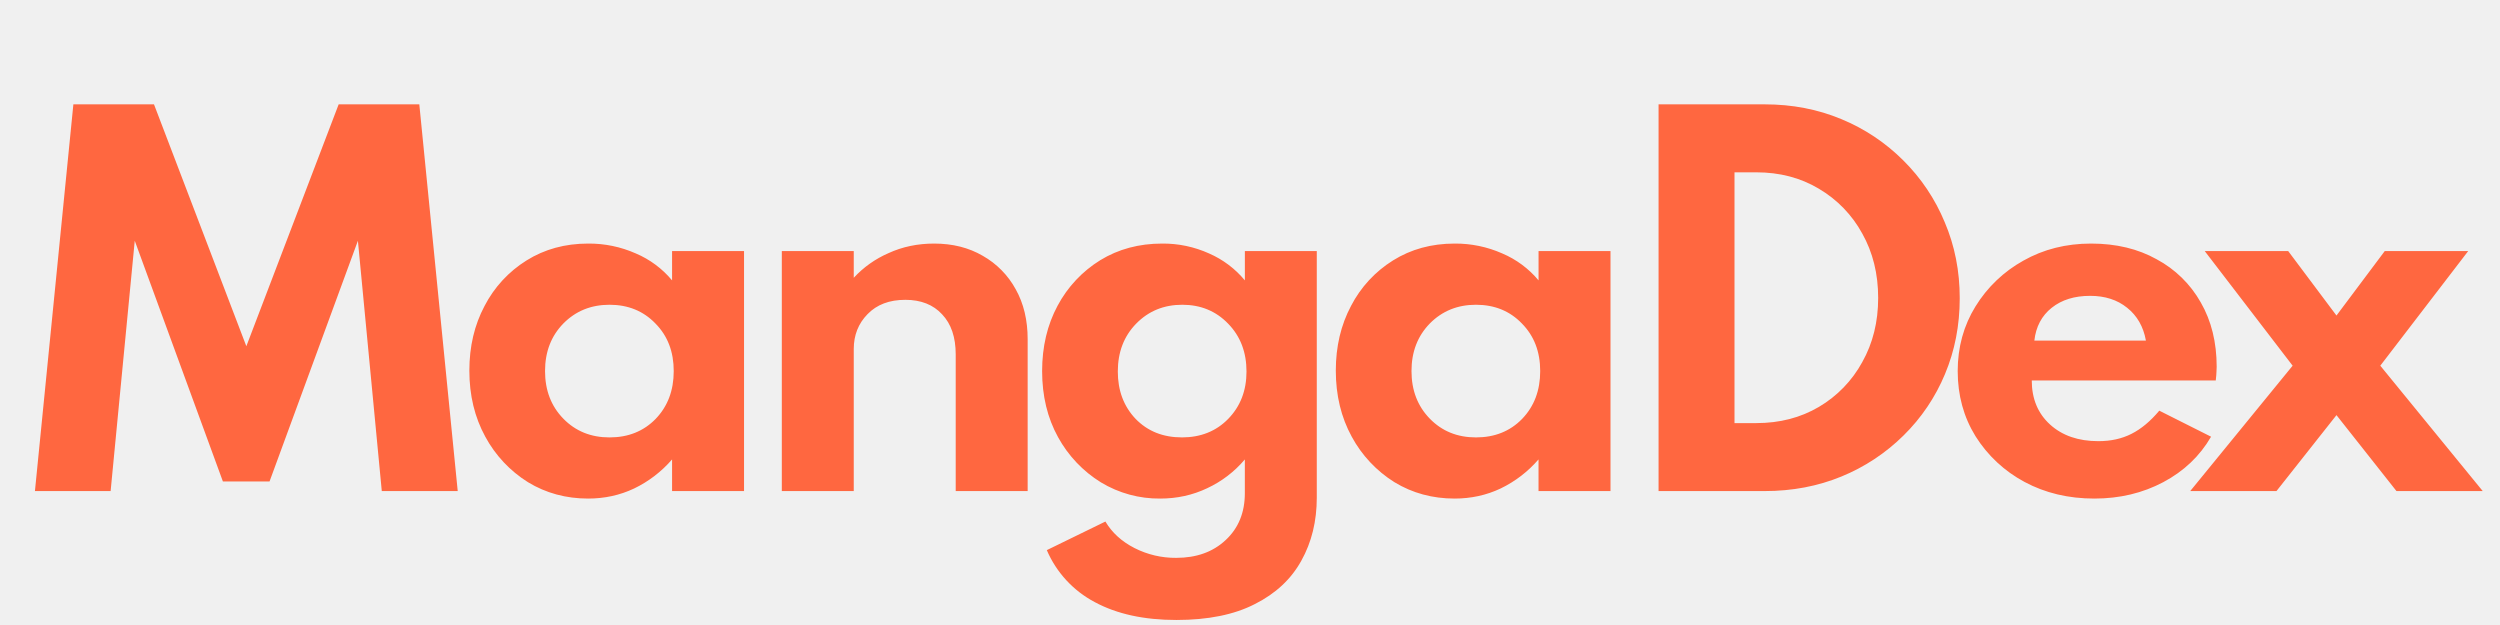
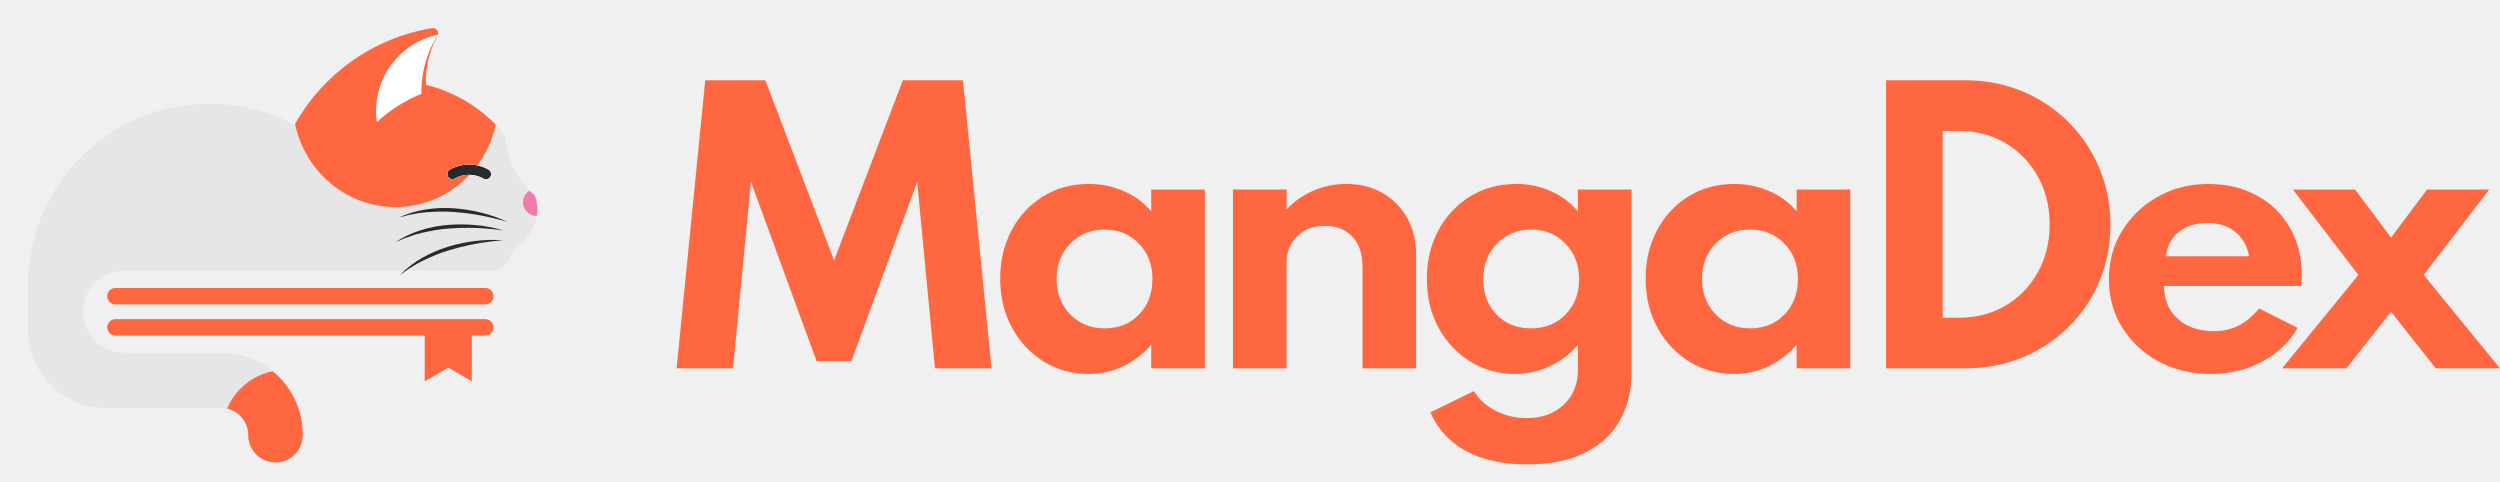
- <svg xmlns="http://www.w3.org/2000/svg" viewBox="0 0 112 28" fill="none">
-   <path d="M1.565 22h3.391l1.081-11.214L9.986 21.57h2.089l3.959-10.784L17.104 22h3.402L18.785 4.675h-3.613l-4.136 10.836L6.899 4.675H3.287L1.565 22Zm24.785.336c.735 0 1.421-.15 2.058-.451a5.262 5.262 0 0 0 1.701-1.303V22h3.224V11.248h-3.224v1.313a4.295 4.295 0 0 0-1.627-1.208 5.165 5.165 0 0 0-2.132-.441c-1.036 0-1.956.252-2.761.756a5.225 5.225 0 0 0-1.88 2.037c-.455.854-.682 1.82-.682 2.898 0 1.106.238 2.093.714 2.961a5.464 5.464 0 0 0 1.91 2.037c.806.49 1.705.735 2.7.735Zm.956-2.74c-.833 0-1.523-.28-2.069-.84-.546-.56-.819-1.271-.819-2.132 0-.861.273-1.571.82-2.131.552-.56 1.242-.84 2.068-.84.833 0 1.519.28 2.058.84.546.553.819 1.263.819 2.131 0 .868-.27 1.582-.809 2.142-.539.553-1.228.83-2.068.83ZM35.025 22h3.223v-6.363c0-.623.207-1.145.62-1.565.413-.426.976-.64 1.69-.64.7 0 1.25.217 1.649.651.406.427.609 1.025.609 1.796V22h3.223v-6.804c0-.854-.178-1.6-.535-2.236a3.818 3.818 0 0 0-1.48-1.502c-.624-.364-1.348-.546-2.174-.546-.742 0-1.425.143-2.048.43a4.626 4.626 0 0 0-1.554 1.103v-1.197h-3.223V22Zm17.678 5.775c1.42 0 2.593-.238 3.517-.714.931-.469 1.624-1.116 2.08-1.942.461-.826.692-1.768.692-2.825V11.248H55.77v1.313a4.332 4.332 0 0 0-1.607-1.208 4.996 4.996 0 0 0-2.1-.441c-1.036 0-1.96.248-2.772.745a5.355 5.355 0 0 0-1.91 2.037c-.463.861-.694 1.838-.694 2.93 0 1.113.238 2.1.714 2.961a5.462 5.462 0 0 0 1.922 2.026 5.031 5.031 0 0 0 2.656.725c.75 0 1.45-.154 2.1-.462a4.933 4.933 0 0 0 1.69-1.291v1.512c0 .867-.286 1.568-.86 2.1-.567.532-1.306.797-2.216.797a4.04 4.04 0 0 1-1.869-.44c-.574-.294-1.008-.69-1.302-1.187l-2.625 1.281a4.748 4.748 0 0 0 2.153 2.331c.987.532 2.205.798 3.654.798Zm.241-8.18c-.84 0-1.53-.276-2.068-.829-.532-.56-.798-1.267-.798-2.121 0-.868.273-1.582.819-2.142.553-.567 1.242-.85 2.068-.85.826 0 1.512.283 2.058.85.546.56.82 1.274.82 2.142 0 .854-.274 1.561-.82 2.121-.539.553-1.232.83-2.079.83Zm12.224 2.741c.735 0 1.42-.15 2.058-.451a5.262 5.262 0 0 0 1.7-1.303V22h3.224V11.248h-3.223v1.313a4.295 4.295 0 0 0-1.628-1.208 5.165 5.165 0 0 0-2.131-.441c-1.036 0-1.957.252-2.762.756a5.225 5.225 0 0 0-1.88 2.037c-.454.854-.682 1.82-.682 2.898 0 1.106.238 2.093.714 2.961a5.464 5.464 0 0 0 1.911 2.037c.805.49 1.705.735 2.699.735Zm.955-2.74c-.833 0-1.522-.28-2.068-.84-.546-.56-.82-1.271-.82-2.132 0-.861.274-1.571.82-2.131.553-.56 1.242-.84 2.068-.84.833 0 1.52.28 2.058.84.546.553.82 1.263.82 2.131 0 .868-.27 1.582-.81 2.142-.538.553-1.228.83-2.068.83ZM74.303 22h4.757c1.232 0 2.377-.217 3.434-.651a8.569 8.569 0 0 0 2.782-1.837 8.344 8.344 0 0 0 1.859-2.752c.44-1.05.661-2.184.661-3.402s-.224-2.351-.672-3.402a8.433 8.433 0 0 0-1.858-2.771 8.514 8.514 0 0 0-2.772-1.848c-1.057-.441-2.202-.662-3.434-.662h-4.756V22Zm3.403-3.045V7.72h.976c1.05 0 1.985.245 2.804.735a5.242 5.242 0 0 1 1.942 2.005c.476.847.714 1.81.714 2.888 0 1.071-.238 2.03-.714 2.877a5.242 5.242 0 0 1-1.942 2.005c-.82.483-1.754.725-2.804.725h-.976Zm16.12 3.381c1.135 0 2.164-.245 3.088-.735.924-.49 1.638-1.169 2.142-2.037l-2.32-1.166c-.4.477-.816.823-1.25 1.04-.427.217-.92.326-1.48.326-.897 0-1.618-.249-2.164-.746s-.819-1.155-.819-1.974h8.243c.02-.182.031-.305.031-.367.007-.07.01-.151.01-.242 0-1.099-.237-2.061-.713-2.887a4.947 4.947 0 0 0-1.974-1.932c-.84-.47-1.82-.704-2.94-.704-1.12 0-2.132.255-3.035.766a5.839 5.839 0 0 0-2.142 2.048c-.532.861-.798 1.827-.798 2.898 0 1.085.266 2.058.798 2.919a5.832 5.832 0 0 0 2.195 2.047c.924.497 1.967.746 3.129.746Zm-2.687-7.077c.07-.623.329-1.113.777-1.47s1.022-.535 1.722-.535c.665 0 1.218.178 1.659.535.448.357.728.847.84 1.47h-4.998ZM98.122 22h3.864l2.688-3.402L107.362 22h3.864l-4.589-5.617 3.938-5.135h-3.738l-2.163 2.888-2.163-2.888h-3.739l3.938 5.135L98.122 22Z" fill="#FF6740" />
+ <svg xmlns="http://www.w3.org/2000/svg" width="218" height="42" viewBox="0 0 218 42" fill="none">
+   <path d="M59 32.12H63.917L65.484 15.861L71.21 31.497H74.239L79.979 15.861L81.53 32.12H86.463L83.968 7H78.729L72.732 22.711L66.734 7H61.497L59 32.12ZM94.936 32.607C96.002 32.607 96.997 32.39 97.92 31.953C98.863 31.499 99.703 30.856 100.387 30.064V32.12H105.061V16.53H100.387V18.434C99.751 17.671 98.942 17.07 98.028 16.683C97.054 16.252 96.001 16.034 94.936 16.043C93.434 16.043 92.1 16.409 90.933 17.139C89.775 17.86 88.833 18.881 88.207 20.093C87.547 21.331 87.218 22.732 87.218 24.295C87.218 25.898 87.564 27.329 88.254 28.588C88.905 29.796 89.86 30.813 91.023 31.541C92.192 32.252 93.495 32.607 94.938 32.607H94.936ZM96.323 28.634C95.115 28.634 94.114 28.228 93.323 27.416C92.531 26.604 92.135 25.573 92.135 24.325C92.135 23.077 92.531 22.047 93.324 21.235C94.124 20.423 95.125 20.017 96.323 20.017C97.53 20.017 98.525 20.423 99.306 21.235C100.098 22.037 100.494 23.067 100.494 24.325C100.494 25.584 100.102 26.619 99.321 27.431C98.539 28.233 97.54 28.634 96.323 28.634V28.634ZM107.514 32.12H112.188V22.894C112.188 21.991 112.488 21.234 113.086 20.625C113.685 20.007 114.502 19.697 115.537 19.697C116.552 19.697 117.349 20.012 117.928 20.641C118.516 21.26 118.811 22.127 118.811 23.245V32.12H123.484V22.255C123.484 21.016 123.226 19.935 122.708 19.013C122.211 18.1 121.468 17.345 120.562 16.835C119.658 16.307 118.608 16.043 117.41 16.043C116.334 16.043 115.344 16.25 114.441 16.667C113.587 17.038 112.819 17.582 112.188 18.266V16.53H107.514V32.12ZM133.146 40.493C135.205 40.493 136.906 40.148 138.246 39.458C139.595 38.778 140.6 37.84 141.261 36.642C141.93 35.445 142.265 34.079 142.265 32.546V16.53H137.593V18.434C136.964 17.676 136.166 17.076 135.263 16.683C134.306 16.251 133.267 16.033 132.218 16.043C130.716 16.043 129.376 16.403 128.199 17.123C127.031 17.846 126.075 18.865 125.43 20.077C124.758 21.325 124.423 22.742 124.423 24.325C124.423 25.939 124.769 27.37 125.459 28.618C126.117 29.823 127.078 30.835 128.245 31.556C129.406 32.258 130.74 32.622 132.096 32.607C133.184 32.607 134.199 32.384 135.141 31.937C136.084 31.499 136.921 30.86 137.592 30.065V32.258C137.592 33.515 137.177 34.531 136.345 35.303C135.523 36.074 134.451 36.458 133.132 36.458C132.19 36.466 131.261 36.248 130.422 35.82C129.59 35.394 128.96 34.82 128.534 34.099L124.728 35.956C125.35 37.408 126.452 38.601 127.85 39.336C129.281 40.108 131.047 40.493 133.148 40.493H133.146ZM133.496 28.633C132.278 28.633 131.277 28.233 130.497 27.431C129.726 26.619 129.34 25.594 129.34 24.356C129.34 23.097 129.736 22.062 130.528 21.25C131.329 20.428 132.328 20.017 133.526 20.017C134.724 20.017 135.718 20.428 136.51 21.25C137.302 22.062 137.699 23.097 137.699 24.356C137.699 25.594 137.302 26.619 136.51 27.431C135.728 28.233 134.724 28.634 133.496 28.634V28.633ZM151.219 32.607C152.285 32.607 153.278 32.39 154.203 31.953C155.146 31.499 155.985 30.856 156.668 30.064V32.12H161.343V16.53H156.67V18.434C156.034 17.67 155.225 17.07 154.309 16.683C153.336 16.252 152.283 16.035 151.219 16.043C149.717 16.043 148.382 16.409 147.215 17.139C146.057 17.86 145.115 18.881 144.489 20.093C143.831 21.331 143.5 22.732 143.5 24.295C143.5 25.898 143.845 27.329 144.535 28.588C145.187 29.796 146.142 30.814 147.306 31.541C148.473 32.252 149.778 32.607 151.219 32.607V32.607ZM152.604 28.634C151.396 28.634 150.397 28.228 149.606 27.416C148.814 26.604 148.417 25.573 148.417 24.325C148.417 23.077 148.814 22.047 149.606 21.235C150.408 20.423 151.406 20.017 152.604 20.017C153.812 20.017 154.808 20.423 155.588 21.235C156.38 22.037 156.777 23.067 156.777 24.325C156.777 25.584 156.386 26.619 155.603 27.431C154.823 28.233 153.822 28.634 152.604 28.634V28.634ZM164.465 32.12H171.362C173.148 32.12 174.808 31.805 176.341 31.176C177.847 30.561 179.217 29.656 180.375 28.512C181.531 27.377 182.448 26.02 183.07 24.522C183.708 23 184.028 21.356 184.028 19.59C184.028 17.824 183.704 16.181 183.054 14.657C182.432 13.152 181.517 11.786 180.36 10.639C179.21 9.49 177.844 8.58 176.341 7.96C174.808 7.32 173.148 7 171.362 7H164.466V32.12H164.465ZM169.399 27.705V11.415H170.814C172.336 11.415 173.692 11.77 174.879 12.481C176.063 13.177 177.036 14.182 177.695 15.388C178.385 16.616 178.73 18.012 178.73 19.575C178.73 21.128 178.385 22.518 177.695 23.747C177.036 24.952 176.063 25.957 174.879 26.654C173.69 27.354 172.336 27.705 170.814 27.705H169.399V27.705ZM192.771 32.607C194.417 32.607 195.909 32.252 197.249 31.541C198.588 30.831 199.624 29.846 200.354 28.588L196.991 26.897C196.411 27.589 195.807 28.091 195.178 28.405C194.559 28.72 193.844 28.878 193.032 28.878C191.732 28.878 190.686 28.517 189.895 27.796C189.103 27.076 188.707 26.122 188.707 24.934H200.659C200.688 24.67 200.704 24.492 200.704 24.402C200.714 24.3 200.718 24.183 200.718 24.051C200.718 22.458 200.375 21.063 199.685 19.865C199.016 18.679 198.023 17.707 196.822 17.064C195.604 16.383 194.184 16.043 192.56 16.043C190.936 16.043 189.468 16.413 188.159 17.154C186.886 17.86 185.816 18.883 185.053 20.123C184.282 21.372 183.896 22.772 183.896 24.325C183.896 25.898 184.282 27.309 185.053 28.558C185.837 29.808 186.934 30.831 188.236 31.525C189.576 32.246 191.088 32.607 192.773 32.607H192.771ZM188.875 22.346C188.977 21.443 189.352 20.732 190.002 20.215C190.652 19.697 191.484 19.439 192.499 19.439C193.463 19.439 194.265 19.697 194.904 20.215C195.554 20.732 195.96 21.443 196.122 22.346H188.875ZM199 32.12H204.603L208.5 27.187L212.398 32.12H218L211.346 23.976L217.056 16.53H211.636L208.5 20.718L205.364 16.53H199.943L205.652 23.976L199 32.12Z" fill="#FF6740" />
+   <path d="M42.314 26.544H10.065C9.874 26.544 9.692 26.469 9.558 26.335C9.423 26.2 9.348 26.018 9.348 25.828C9.348 25.638 9.423 25.456 9.558 25.321C9.692 25.187 9.874 25.111 10.065 25.111H42.314C42.504 25.111 42.686 25.187 42.821 25.321C42.955 25.456 43.031 25.638 43.031 25.828C43.031 26.018 42.955 26.2 42.821 26.335C42.686 26.469 42.504 26.544 42.314 26.544V26.544ZM42.314 29.262H10.065C9.874 29.262 9.692 29.186 9.558 29.052C9.423 28.917 9.348 28.735 9.348 28.545C9.348 28.355 9.423 28.173 9.558 28.038C9.692 27.904 9.874 27.828 10.065 27.828H42.314C42.504 27.828 42.686 27.904 42.821 28.038C42.955 28.173 43.031 28.355 43.031 28.545C43.031 28.735 42.955 28.917 42.821 29.052C42.686 29.186 42.504 29.262 42.314 29.262Z" fill="#FF6740" />
+   <path d="M37.035 28.456V33.248L39.087 32.059L41.14 33.248V28.457H37.037L37.035 28.456Z" fill="#FF6740" />
+   <path d="M43.751 13.311H38.357V16.301H43.751V13.312V13.311Z" fill="#272B30" />
+   <path d="M46.648 17.062C46.622 17.037 46.595 17.017 46.568 16.993C45.95 16.457 45.426 15.821 45.017 15.112L45.007 15.089H45.005C44.544 14.277 44.245 13.382 44.123 12.456C44.118 12.398 44.111 12.342 44.105 12.284V12.273C44.053 11.947 43.915 11.64 43.704 11.385L43.645 11.319C41.927 9.386 39.663 8.02 37.152 7.401C37.082 5.914 37.425 4.437 38.144 3.134C38.183 3.063 38.202 2.984 38.201 2.904C38.199 2.823 38.177 2.745 38.136 2.676C38.095 2.607 38.036 2.55 37.967 2.511C37.897 2.471 37.818 2.451 37.737 2.451H37.706C34.529 2.965 31.568 4.381 29.173 6.53C27.776 7.78 26.596 9.254 25.682 10.892C25.003 10.527 24.298 10.214 23.573 9.956C21.402 9.178 19.087 8.887 16.791 9.102C15.026 9.261 13.301 9.718 11.689 10.455C6.589 12.785 2.946 17.75 2.498 23.606C2.466 24.01 2.45 24.42 2.45 24.831V28.791C2.45 29.477 2.552 30.136 2.74 30.757C3.251 32.435 4.39 33.851 5.92 34.709C6.851 35.232 7.917 35.542 9.056 35.572H19.116C19.215 35.564 19.315 35.564 19.414 35.572C19.43 35.572 19.446 35.572 19.463 35.575C19.488 35.576 19.514 35.578 19.541 35.581C20.073 35.642 20.57 35.882 20.949 36.26C21.328 36.639 21.569 37.134 21.631 37.666C21.645 37.76 21.651 37.854 21.648 37.948L21.647 37.992V37.997C21.656 38.393 21.764 38.781 21.96 39.125C22.156 39.47 22.435 39.76 22.771 39.969C23.119 40.184 23.517 40.306 23.926 40.322C24.334 40.339 24.74 40.249 25.104 40.063C25.468 39.876 25.778 39.599 26.004 39.258C26.229 38.916 26.363 38.523 26.391 38.115C26.394 38.083 26.396 38.052 26.396 38.02V37.888C26.396 37.077 26.262 36.295 26.013 35.572C25.654 34.529 25.058 33.584 24.272 32.81C22.938 31.494 21.14 30.756 19.265 30.757H10.878C10.858 30.76 10.838 30.76 10.817 30.76C10.797 30.76 10.776 30.76 10.755 30.757C9.818 30.742 8.923 30.359 8.265 29.69C7.608 29.021 7.239 28.121 7.24 27.183C7.24 26.713 7.332 26.248 7.512 25.814C7.691 25.379 7.955 24.985 8.287 24.653C8.619 24.32 9.014 24.057 9.448 23.877C9.882 23.697 10.347 23.605 10.817 23.605H42.797C43.189 23.604 43.572 23.479 43.889 23.248C44.206 23.017 44.443 22.692 44.564 22.318L44.589 22.233C44.7 21.872 44.919 21.559 45.209 21.33L45.214 21.327C45.236 21.308 45.26 21.29 45.285 21.273C45.317 21.249 45.35 21.227 45.385 21.206C46.01 20.74 46.47 20.086 46.698 19.34C46.925 18.594 46.908 17.795 46.649 17.059L46.648 17.062ZM42.376 15.635C42.302 15.634 42.228 15.616 42.162 15.581C41.635 15.276 41.015 15.174 40.419 15.294C40.159 15.343 39.914 15.434 39.69 15.557L39.68 15.565C39.665 15.57 39.653 15.578 39.641 15.587C39.539 15.633 39.424 15.64 39.317 15.606C39.211 15.572 39.12 15.499 39.064 15.403C39.008 15.306 38.989 15.192 39.012 15.083C39.035 14.973 39.097 14.876 39.188 14.81L39.232 14.783C39.743 14.496 40.32 14.345 40.907 14.345C41.494 14.345 42.071 14.496 42.582 14.783L42.626 14.81C42.707 14.864 42.768 14.942 42.801 15.033C42.834 15.124 42.836 15.223 42.808 15.316C42.78 15.408 42.723 15.489 42.645 15.547C42.567 15.604 42.473 15.635 42.376 15.635Z" fill="#F1F1F1" />
+   <path d="M46.648 17.062C46.622 17.037 46.595 17.017 46.568 16.993C45.95 16.457 45.426 15.821 45.017 15.112L45.007 15.089H45.005C44.544 14.277 44.245 13.382 44.123 12.456C44.118 12.398 44.111 12.342 44.105 12.284V12.273C44.053 11.947 43.915 11.64 43.704 11.385L43.645 11.319C41.927 9.386 39.663 8.02 37.152 7.401C37.082 5.914 37.425 4.437 38.144 3.134C38.183 3.063 38.202 2.984 38.201 2.904C38.199 2.823 38.177 2.745 38.136 2.676C38.095 2.607 38.036 2.55 37.967 2.511C37.897 2.471 37.818 2.451 37.737 2.451H37.706C34.529 2.965 31.568 4.381 29.173 6.53C27.776 7.78 26.596 9.254 25.682 10.892C25.003 10.527 24.298 10.214 23.573 9.956C21.402 9.178 19.087 8.887 16.791 9.102C15.026 9.261 13.301 9.718 11.689 10.455C6.589 12.785 2.946 17.75 2.498 23.606C2.466 24.01 2.45 24.42 2.45 24.831V28.791C2.45 29.477 2.552 30.136 2.74 30.757C3.251 32.435 4.39 33.851 5.92 34.709C6.851 35.232 7.917 35.542 9.056 35.572H19.116C19.215 35.564 19.315 35.564 19.414 35.572C19.43 35.572 19.446 35.572 19.463 35.575C19.488 35.576 19.514 35.578 19.541 35.581C20.073 35.642 20.57 35.882 20.949 36.26C21.328 36.639 21.569 37.134 21.631 37.666C21.645 37.76 21.651 37.854 21.648 37.948L21.647 37.992V37.997C21.656 38.393 21.764 38.781 21.96 39.125C22.156 39.47 22.435 39.76 22.771 39.969C23.119 40.184 23.517 40.306 23.926 40.322C24.334 40.339 24.74 40.249 25.104 40.063C25.468 39.876 25.778 39.599 26.004 39.258C26.229 38.916 26.363 38.523 26.391 38.115C26.394 38.083 26.396 38.052 26.396 38.02V37.888C26.396 37.077 26.262 36.295 26.013 35.572C25.654 34.529 25.058 33.584 24.272 32.81C22.938 31.494 21.14 30.756 19.265 30.757H10.878C10.858 30.76 10.838 30.76 10.817 30.76C10.797 30.76 10.776 30.76 10.755 30.757C9.818 30.742 8.923 30.359 8.265 29.69C7.608 29.021 7.239 28.121 7.24 27.183C7.24 26.713 7.332 26.248 7.512 25.814C7.691 25.379 7.955 24.985 8.287 24.653C8.619 24.32 9.014 24.057 9.448 23.877C9.882 23.697 10.347 23.605 10.817 23.605H42.797C43.189 23.604 43.572 23.479 43.889 23.248C44.206 23.017 44.443 22.692 44.564 22.318L44.589 22.233C44.7 21.872 44.919 21.559 45.209 21.33L45.214 21.327C45.236 21.308 45.26 21.29 45.285 21.273C45.317 21.249 45.35 21.227 45.385 21.206C46.01 20.74 46.47 20.086 46.698 19.34C46.925 18.594 46.908 17.795 46.649 17.059L46.648 17.062ZM42.376 15.635C42.302 15.634 42.228 15.616 42.162 15.581C41.635 15.276 41.015 15.174 40.419 15.294C40.159 15.343 39.914 15.434 39.69 15.557L39.68 15.565C39.665 15.57 39.653 15.578 39.641 15.587C39.539 15.633 39.424 15.64 39.317 15.606C39.211 15.572 39.12 15.499 39.064 15.403C39.008 15.306 38.989 15.192 39.012 15.083C39.035 14.973 39.097 14.876 39.188 14.81L39.232 14.783C39.743 14.496 40.32 14.345 40.907 14.345C41.494 14.345 42.071 14.496 42.582 14.783L42.626 14.81C42.707 14.864 42.768 14.942 42.801 15.033C42.834 15.124 42.836 15.223 42.808 15.316C42.78 15.408 42.723 15.489 42.645 15.547C42.567 15.604 42.473 15.635 42.376 15.635Z" fill="#E6E6E6" />
+   <path d="M25.731 10.809C26.592 14.95 30.184 18.055 34.486 18.055C37.018 18.055 39.304 16.977 40.932 15.248L40.907 15.246C40.739 15.246 40.576 15.262 40.419 15.295C40.163 15.342 39.917 15.431 39.69 15.557L39.68 15.565C39.666 15.57 39.652 15.578 39.64 15.588C39.571 15.622 39.495 15.638 39.418 15.634C39.342 15.63 39.267 15.607 39.202 15.567C39.137 15.526 39.083 15.47 39.045 15.403C39.008 15.336 38.988 15.261 38.988 15.184C38.988 15.027 39.067 14.891 39.187 14.81L39.232 14.783C39.958 14.376 40.809 14.248 41.623 14.423C42.405 13.368 42.951 12.157 43.227 10.873C41.565 9.172 39.46 7.97 37.151 7.401C37.08 5.914 37.424 4.436 38.143 3.132C38.181 3.062 38.201 2.983 38.2 2.902C38.198 2.822 38.176 2.744 38.135 2.675C38.094 2.606 38.035 2.549 37.965 2.509C37.895 2.47 37.816 2.449 37.736 2.45C37.726 2.45 37.715 2.45 37.704 2.452C34.528 2.966 31.566 4.382 29.172 6.532C27.799 7.76 26.637 9.205 25.73 10.809H25.731Z" fill="#FF6740" />
+   <path d="M44.278 19.364C43.892 19.243 43.501 19.137 43.108 19.045C41.939 18.754 40.748 18.566 39.547 18.483C38.748 18.417 37.947 18.45 37.151 18.511L36.553 18.577C36.354 18.605 36.161 18.653 35.962 18.687C35.56 18.736 35.183 18.883 34.784 18.967C35.526 18.626 36.312 18.39 37.119 18.266C37.928 18.141 38.749 18.107 39.566 18.164C40.381 18.22 41.19 18.348 41.982 18.548C42.773 18.74 43.542 19.014 44.278 19.364V19.364ZM43.926 20.099C43.526 20.037 43.125 19.989 42.722 19.958C41.523 19.843 40.316 19.834 39.115 19.931C38.316 19.983 37.529 20.135 36.751 20.314L36.169 20.468C35.978 20.526 35.792 20.601 35.602 20.665C35.211 20.774 34.861 20.973 34.479 21.117C35.162 20.669 35.904 20.319 36.684 20.076C37.465 19.832 38.272 19.676 39.088 19.611C39.903 19.55 40.724 19.55 41.535 19.633C42.346 19.706 43.147 19.862 43.926 20.099V20.099ZM43.871 20.955C43.467 20.987 43.064 21.017 42.664 21.077C41.469 21.225 40.29 21.476 39.139 21.829C38.369 22.054 37.634 22.371 36.912 22.715L36.379 22.991C36.204 23.089 36.038 23.201 35.867 23.306C35.508 23.495 35.209 23.766 34.866 23.988C35.437 23.404 36.086 22.902 36.795 22.497C37.506 22.09 38.26 21.764 39.043 21.524C39.824 21.284 40.624 21.113 41.435 21.016C42.243 20.912 43.059 20.892 43.871 20.955V20.955Z" fill="#272B30" />
+   <path d="M46.568 16.993C46.433 16.875 46.302 16.753 46.176 16.626C45.955 16.76 45.783 16.962 45.688 17.203C45.593 17.444 45.579 17.709 45.648 17.958C45.718 18.207 45.867 18.427 46.072 18.584C46.279 18.74 46.53 18.825 46.789 18.826H46.807C46.815 18.776 46.827 18.728 46.832 18.676C46.894 18.131 46.831 17.578 46.648 17.061L46.568 16.993V16.993Z" fill="#F27BAA" />
+   <path d="M36.741 8.011C36.741 8.068 36.741 8.124 36.744 8.181C35.312 8.762 33.998 9.6 32.865 10.651C32.618 8.941 33.031 7.201 34.019 5.784C35.008 4.367 36.498 3.378 38.188 3.02C37.241 4.512 36.74 6.244 36.743 8.011H36.741Z" fill="white" />
+   <path d="M24.272 32.812C24.114 32.657 23.949 32.51 23.777 32.371C22.9 32.551 22.08 32.942 21.388 33.51C20.695 34.077 20.151 34.805 19.802 35.629C20.327 35.75 20.795 36.045 21.131 36.466C21.466 36.887 21.648 37.41 21.648 37.948L21.647 37.993V37.998C21.657 38.395 21.764 38.782 21.96 39.127C22.157 39.471 22.436 39.762 22.772 39.972C23.127 40.191 23.533 40.313 23.95 40.326C24.367 40.338 24.78 40.241 25.147 40.043C25.514 39.845 25.823 39.554 26.043 39.2C26.262 38.845 26.384 38.438 26.396 38.022V37.889C26.396 37.078 26.262 36.297 26.013 35.573C25.654 34.53 25.058 33.584 24.272 32.81V32.812Z" fill="#FF6740" />
</svg>
